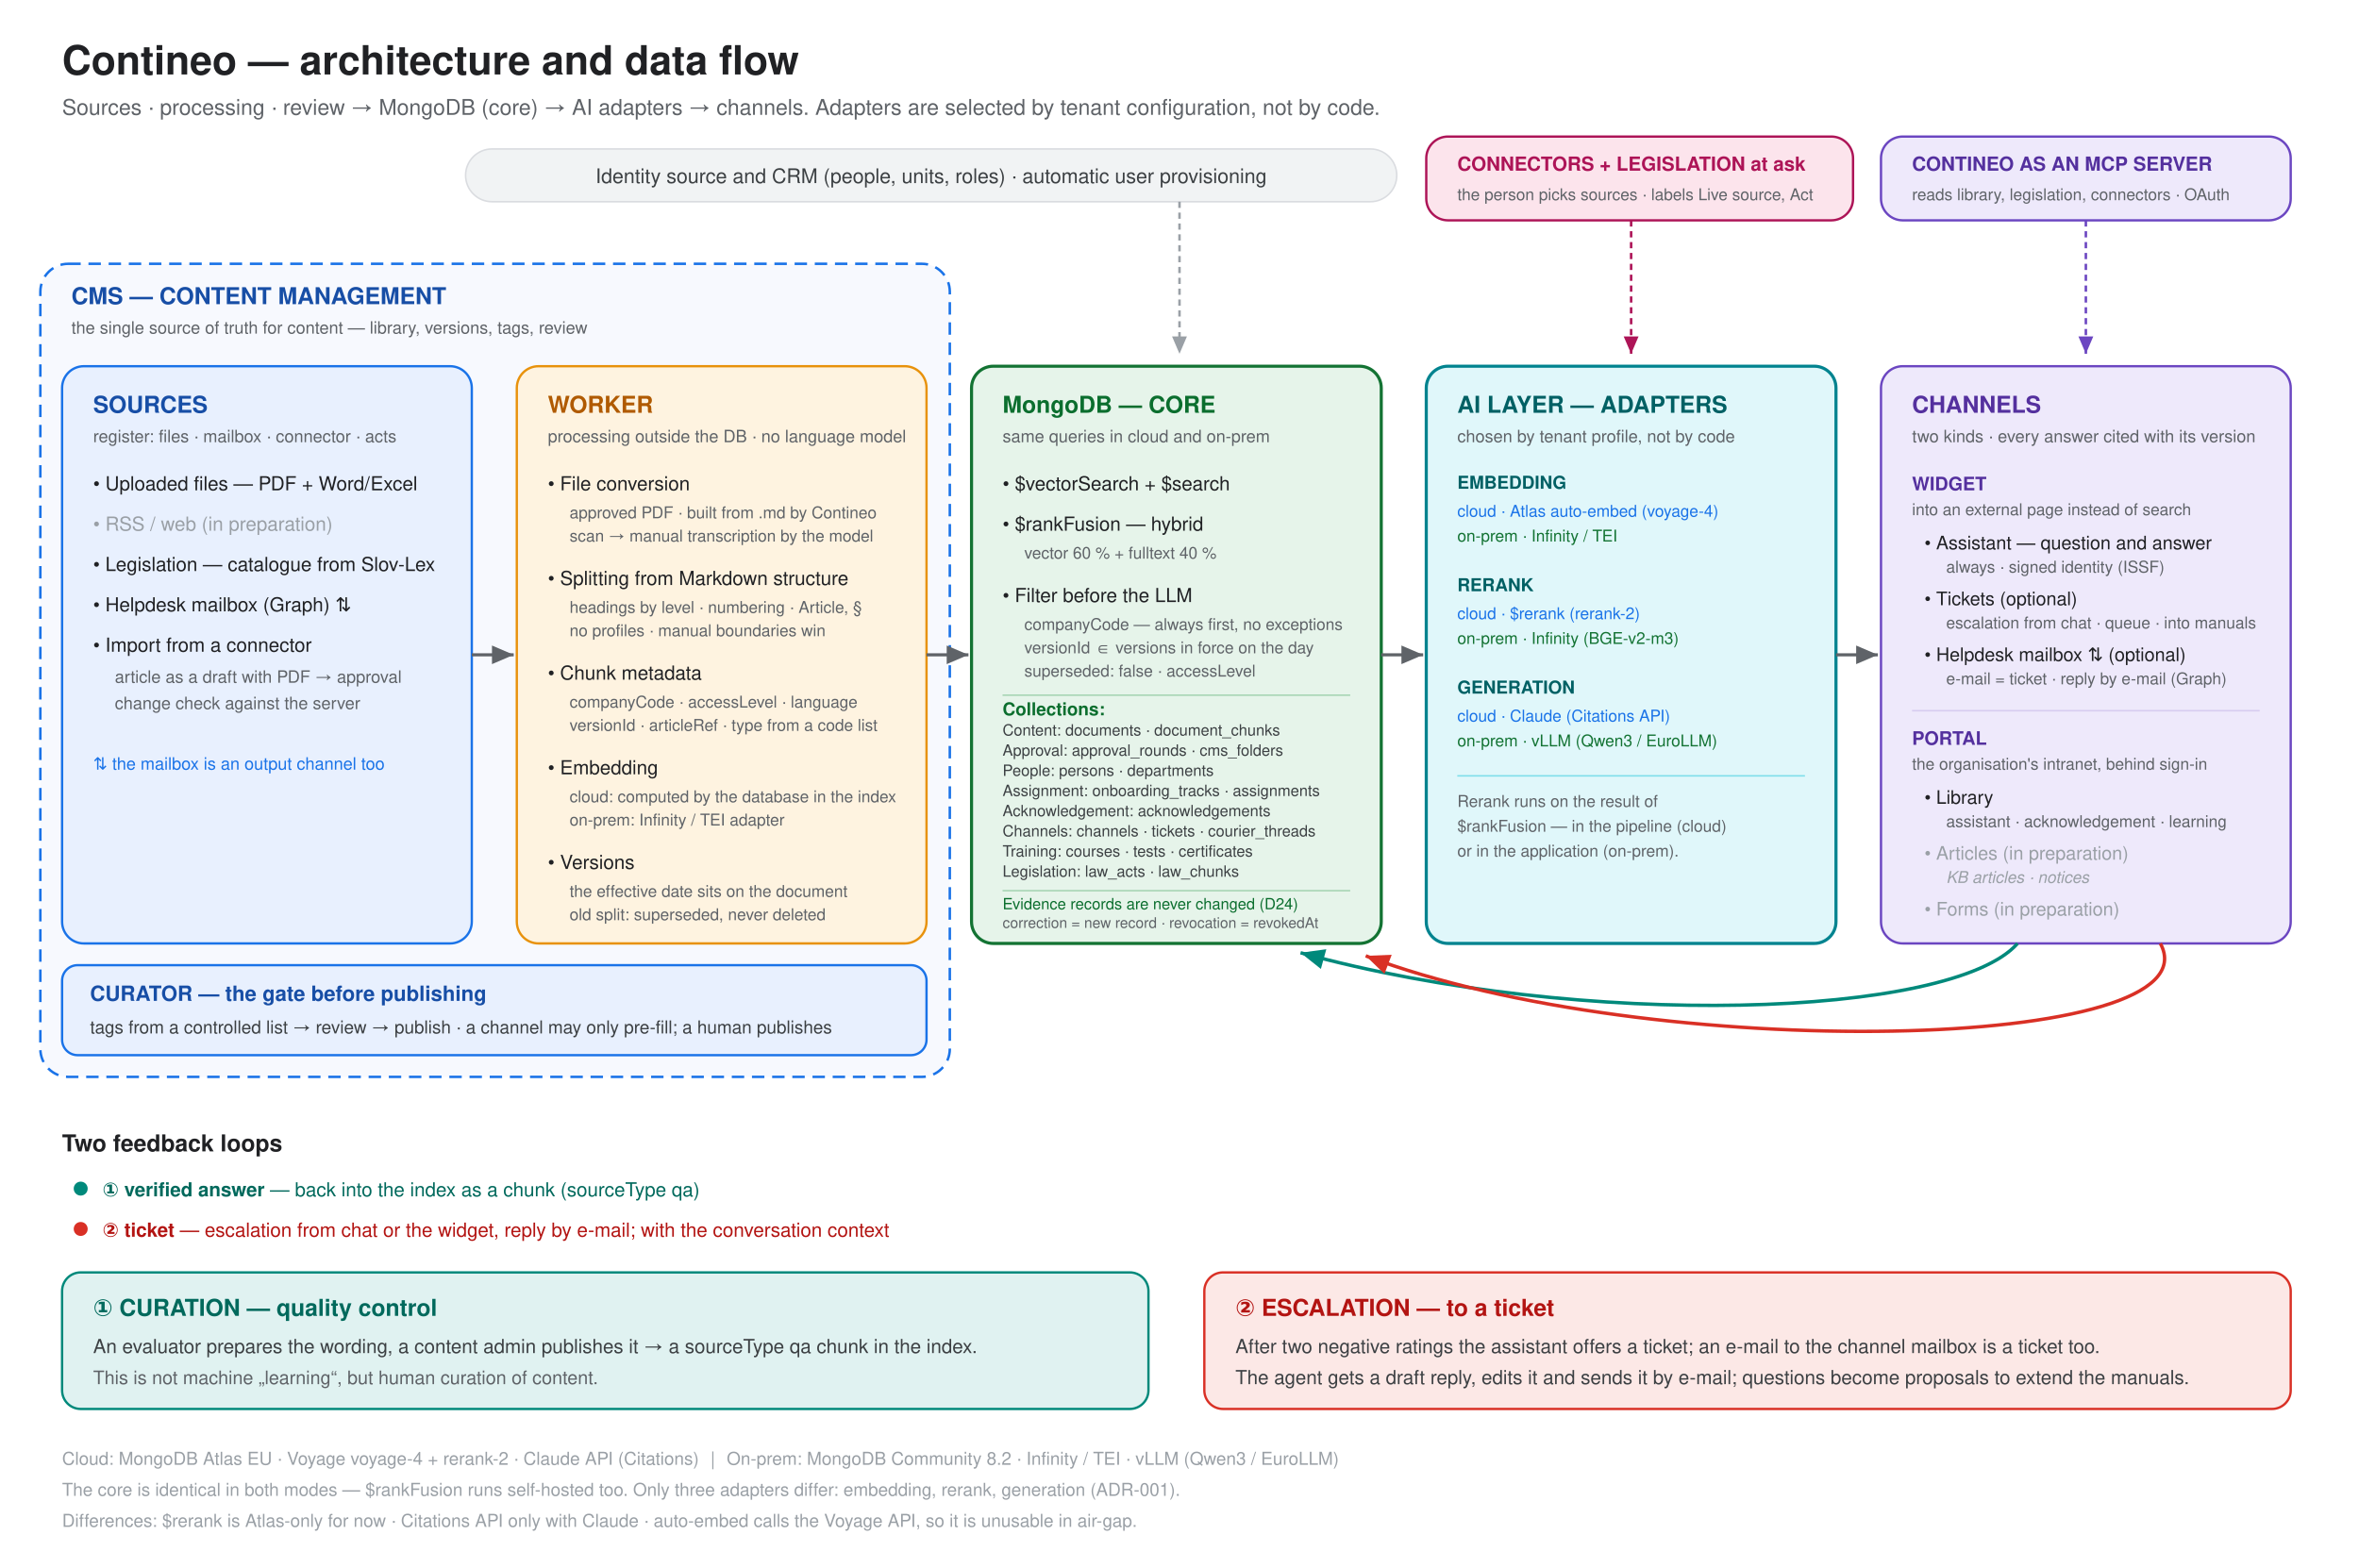
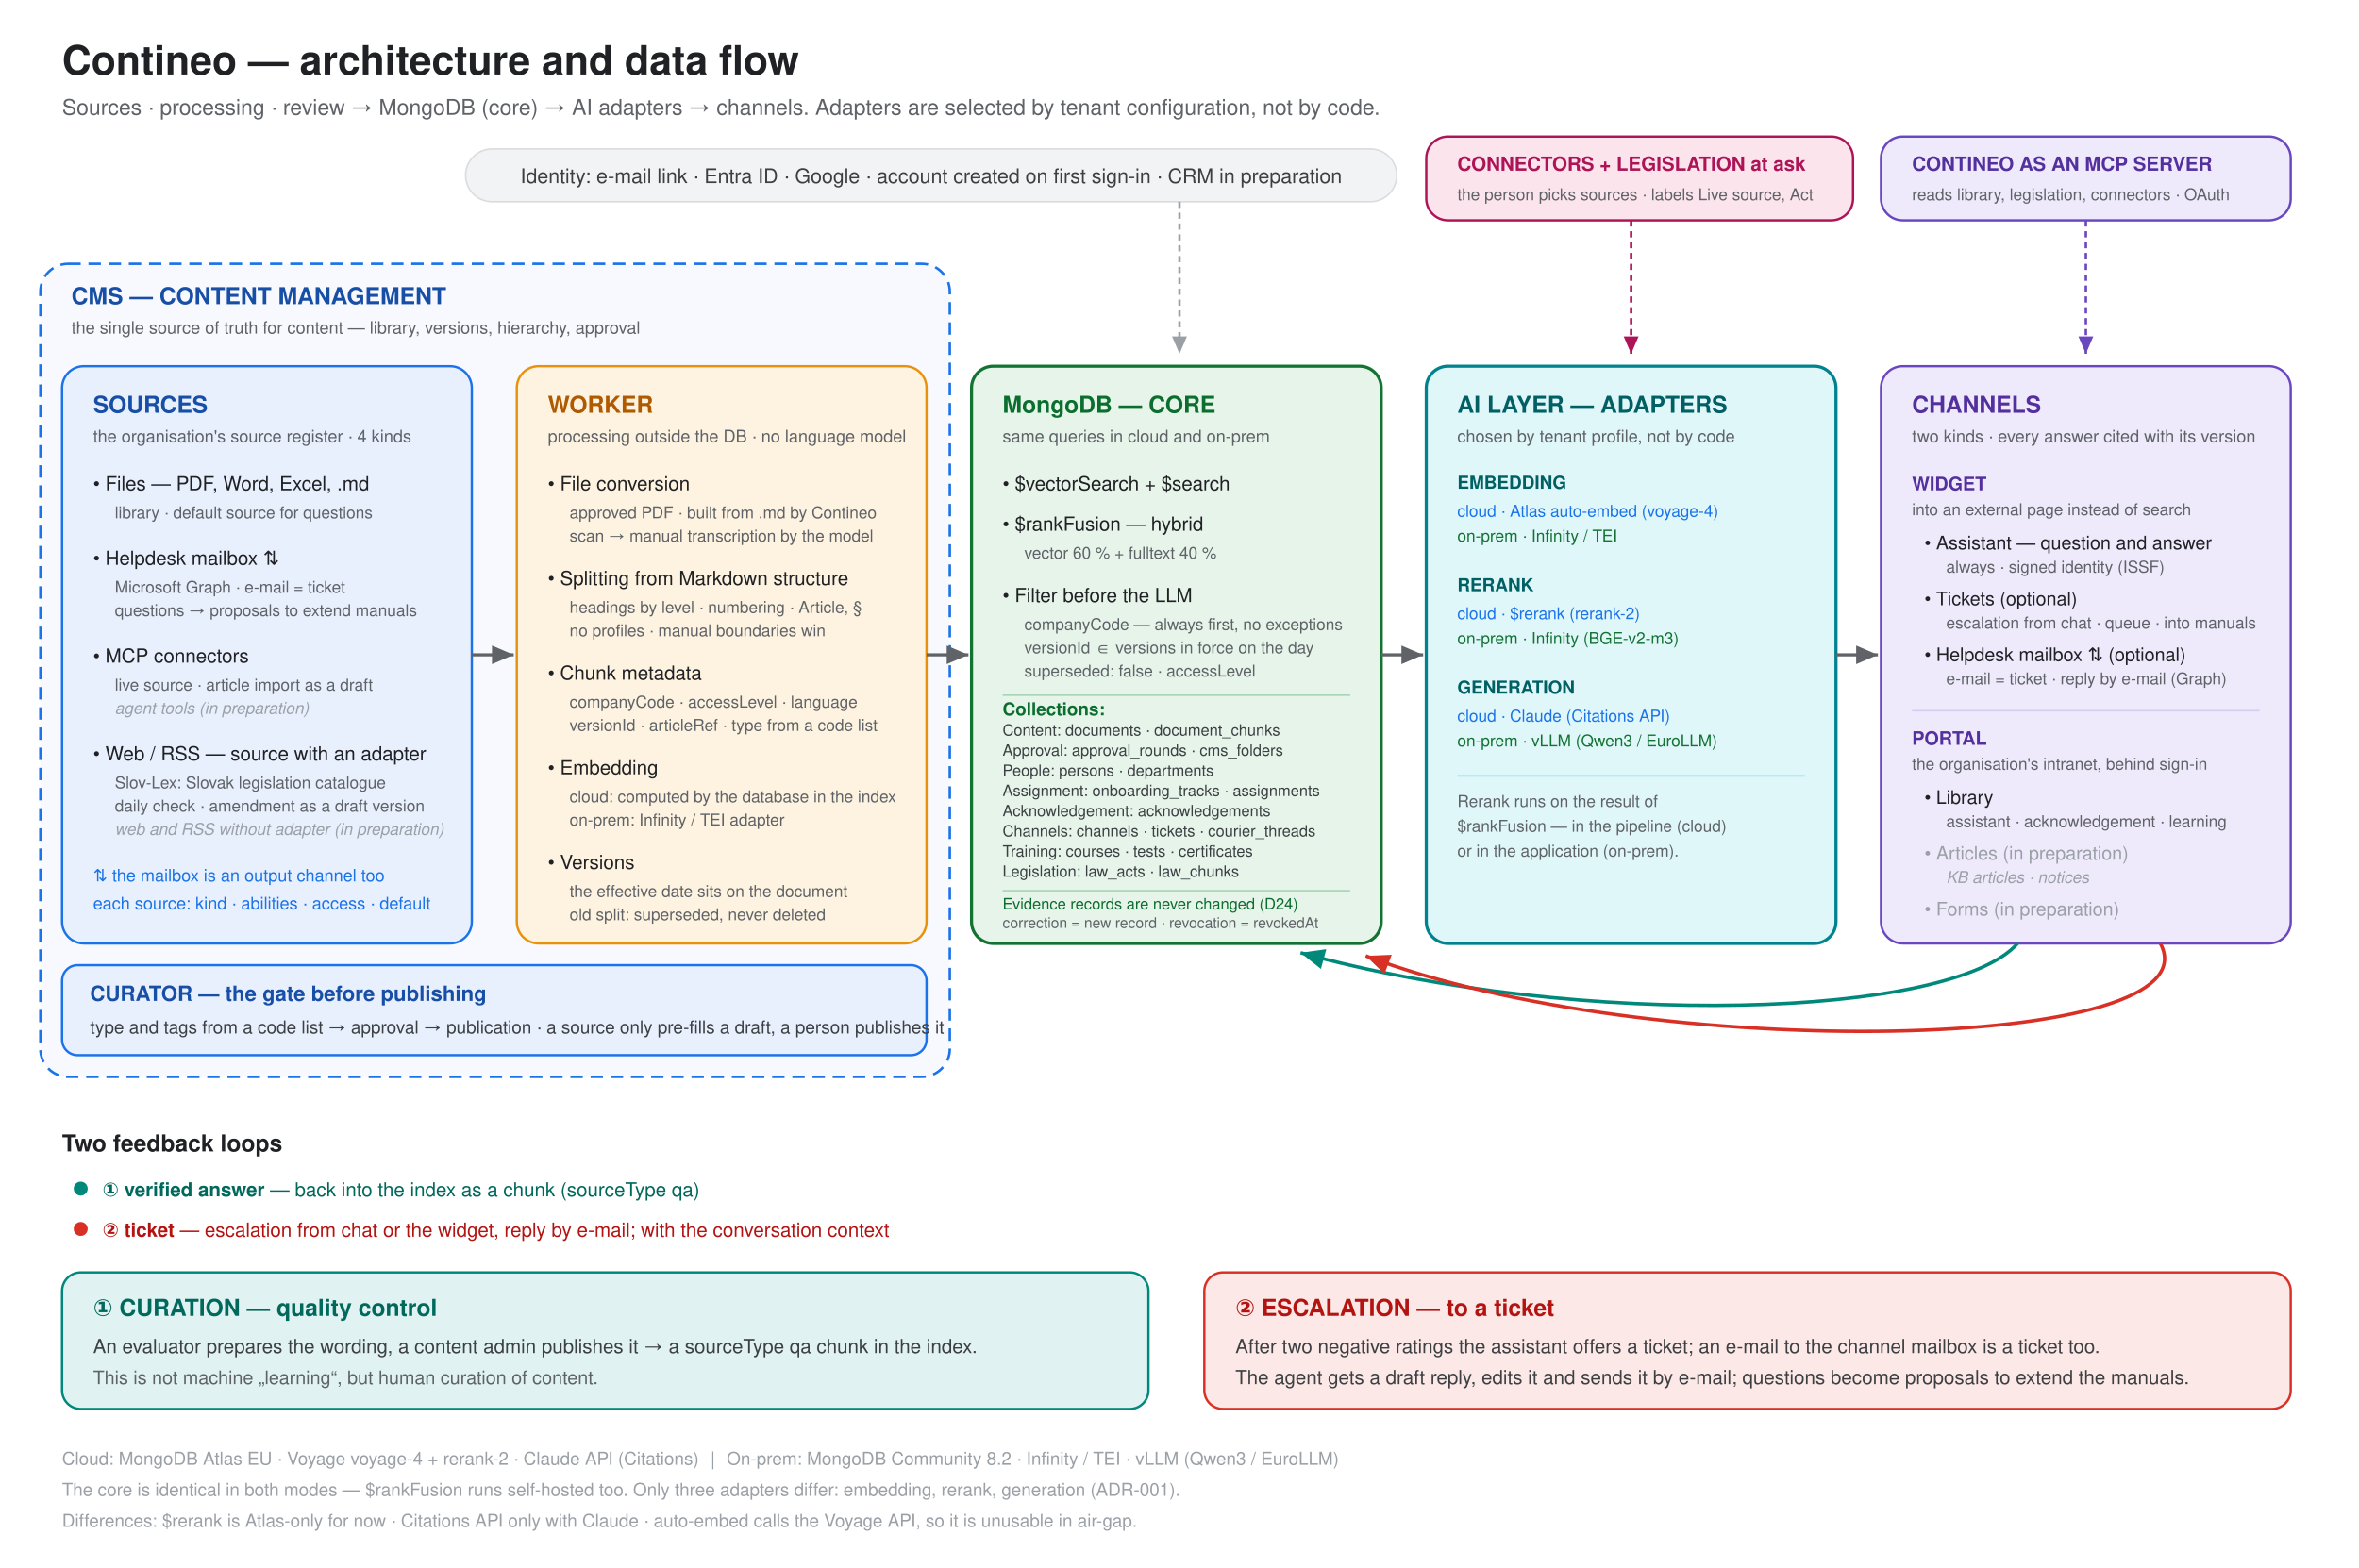
<svg xmlns="http://www.w3.org/2000/svg" viewBox="0 0 1520 1010" font-family="Helvetica Neue, Helvetica, Arial, sans-serif">
  <defs>
    <marker id="arrow" markerWidth="10" markerHeight="10" refX="7" refY="3" orient="auto" markerUnits="strokeWidth">
      <path d="M0,0 L7,3 L0,6 Z" fill="#5f6368" />
    </marker>
    <marker id="arrowTeal" markerWidth="10" markerHeight="10" refX="7" refY="3" orient="auto" markerUnits="strokeWidth">
      <path d="M0,0 L7,3 L0,6 Z" fill="#00897B" />
    </marker>
    <marker id="arrowRed" markerWidth="10" markerHeight="10" refX="7" refY="3" orient="auto" markerUnits="strokeWidth">
      <path d="M0,0 L7,3 L0,6 Z" fill="#D93025" />
    </marker>
    <marker id="arrowGray" markerWidth="10" markerHeight="10" refX="7" refY="3" orient="auto" markerUnits="strokeWidth">
      <path d="M0,0 L7,3 L0,6 Z" fill="#9aa0a6" />
    </marker>
    <marker id="arrowPink" markerWidth="10" markerHeight="10" refX="7" refY="3" orient="auto" markerUnits="strokeWidth">
      <path d="M0,0 L7,3 L0,6 Z" fill="#AD1457" />
    </marker>
    <marker id="arrowVio" markerWidth="10" markerHeight="10" refX="7" refY="3" orient="auto" markerUnits="strokeWidth">
      <path d="M0,0 L7,3 L0,6 Z" fill="#6B46C1" />
    </marker>
  </defs>
  <text x="40" y="48" font-size="26" font-weight="700" fill="#202124">Contineo — architecture and data flow</text>
  <text x="40" y="74" font-size="14" fill="#5f6368">Sources · processing · review → MongoDB (core) → AI adapters → channels. Adapters are selected by tenant configuration, not by code.</text>
  <rect x="300" y="96" width="600" height="34" rx="17" fill="#F1F3F4" stroke="#dadce0" />
-   <text x="600" y="118" font-size="13" fill="#3c4043" text-anchor="middle">Identity source and CRM (people, units, roles) · automatic user provisioning</text>
+   <text x="600" y="118" font-size="13" fill="#3c4043" text-anchor="middle" textLength="536" lengthAdjust="spacingAndGlyphs">Identity: e-mail link · Entra ID · Google · account created on first sign-in · CRM in preparation</text>
  <path d="M760,130 L760,228" stroke="#9aa0a6" stroke-width="1.6" stroke-dasharray="4 3" marker-end="url(#arrowGray)" />
  <rect x="919" y="88" width="275" height="54" rx="14" fill="#FCE4EC" stroke="#AD1457" stroke-width="1.5" />
  <rect x="1212" y="88" width="264" height="54" rx="14" fill="#EEE9FB" stroke="#6B46C1" stroke-width="1.5" />
  <text x="1232" y="110" font-size="12.5" font-weight="700" fill="#54309E" textLength="194" lengthAdjust="spacingAndGlyphs">CONTINEO AS AN MCP SERVER</text>
  <text x="1232" y="129" font-size="10.5" fill="#5f6368" textLength="207" lengthAdjust="spacingAndGlyphs">reads library, legislation, connectors · OAuth</text>
  <path d="M1344,142 L1344,228" stroke="#6B46C1" stroke-width="1.6" stroke-dasharray="4 3" marker-end="url(#arrowVio)" />
  <text x="939" y="110" font-size="12.5" font-weight="700" fill="#AD1457" textLength="225" lengthAdjust="spacingAndGlyphs">CONNECTORS + LEGISLATION at ask</text>
  <text x="939" y="129" font-size="10.5" fill="#5f6368" textLength="232" lengthAdjust="spacingAndGlyphs">the person picks sources · labels Live source, Act</text>
  <path d="M1051,142 L1051,228" stroke="#AD1457" stroke-width="1.6" stroke-dasharray="4 3" marker-end="url(#arrowPink)" />
  <rect x="26" y="170" width="586" height="524" rx="18" fill="#F7F9FE" stroke="#1A73E8" stroke-width="1.6" stroke-dasharray="8 5" />
  <text x="46" y="196" font-size="15" font-weight="700" fill="#174EA6" textLength="245" lengthAdjust="spacingAndGlyphs">CMS — CONTENT MANAGEMENT</text>
-   <text x="46" y="215" font-size="11" fill="#5f6368" textLength="337" lengthAdjust="spacingAndGlyphs">the single source of truth for content — library, versions, tags, review</text>
+   <text x="46" y="215" font-size="11" fill="#5f6368" textLength="371" lengthAdjust="spacingAndGlyphs">the single source of truth for content — library, versions, hierarchy, approval</text>
  <rect x="40" y="236" width="264" height="372" rx="14" fill="#E8F0FE" stroke="#1A73E8" stroke-width="1.5" />
-   <text x="60" y="266" font-size="15" font-weight="700" fill="#174EA6" textLength="74" lengthAdjust="spacingAndGlyphs">SOURCES</text>
-   <text x="60" y="285" font-size="11" fill="#5f6368" textLength="199" lengthAdjust="spacingAndGlyphs">register: files · mailbox · connector · acts</text>
+   <text x="60" y="266" font-size="15" font-weight="700" fill="#174EA6">SOURCES</text>
+   <text x="60" y="285" font-size="11" fill="#5f6368" textLength="208" lengthAdjust="spacingAndGlyphs">the organisation's source register · 4 kinds</text>
  <g font-size="12.5" fill="#202124">
-     <text x="60" y="316" textLength="210" lengthAdjust="spacingAndGlyphs">• Uploaded files — PDF + Word/Excel</text>
-     <text x="60" y="342" fill="#9aa0a6" textLength="154" lengthAdjust="spacingAndGlyphs">• RSS / web (in preparation)</text>
-     <text x="60" y="368" textLength="224" lengthAdjust="spacingAndGlyphs">• Legislation — catalogue from Slov-Lex</text>
-     <text x="60" y="394" textLength="169" lengthAdjust="spacingAndGlyphs">• Helpdesk mailbox (Graph) ⇅</text>
-     <text x="60" y="420" textLength="144" lengthAdjust="spacingAndGlyphs">• Import from a connector</text>
-     <text x="74" y="440" font-size="11" fill="#5f6368" textLength="186" lengthAdjust="spacingAndGlyphs">article as a draft with PDF → approval</text>
-     <text x="74" y="457" font-size="11" fill="#5f6368" textLength="159" lengthAdjust="spacingAndGlyphs">change check against the server</text>
+     <text x="60" y="316" textLength="177" lengthAdjust="spacingAndGlyphs">• Files — PDF, Word, Excel, .md</text>
+     <text x="74" y="334" font-size="10.5" fill="#5f6368" textLength="168" lengthAdjust="spacingAndGlyphs">library · default source for questions</text>
+     <text x="60" y="364" textLength="124" lengthAdjust="spacingAndGlyphs">• Helpdesk mailbox ⇅</text>
+     <text x="74" y="382" font-size="10.5" fill="#5f6368" textLength="152" lengthAdjust="spacingAndGlyphs">Microsoft Graph · e-mail = ticket</text>
+     <text x="74" y="397" font-size="10.5" fill="#5f6368" textLength="198" lengthAdjust="spacingAndGlyphs">questions → proposals to extend manuals</text>
+     <text x="60" y="427" textLength="102" lengthAdjust="spacingAndGlyphs">• MCP connectors</text>
+     <text x="74" y="445" font-size="10.5" fill="#5f6368" textLength="168" lengthAdjust="spacingAndGlyphs">live source · article import as a draft</text>
+     <text x="74" y="460" font-size="10.5" fill="#9aa0a6" font-style="italic" textLength="125" lengthAdjust="spacingAndGlyphs">agent tools (in preparation)</text>
+     <text x="60" y="490" textLength="216" lengthAdjust="spacingAndGlyphs">• Web / RSS — source with an adapter</text>
+     <text x="74" y="508" font-size="10.5" fill="#5f6368" textLength="178" lengthAdjust="spacingAndGlyphs">Slov-Lex: Slovak legislation catalogue</text>
+     <text x="74" y="523" font-size="10.5" fill="#5f6368" textLength="202" lengthAdjust="spacingAndGlyphs">daily check · amendment as a draft version</text>
+     <text x="74" y="538" font-size="10.5" fill="#9aa0a6" font-style="italic" textLength="213" lengthAdjust="spacingAndGlyphs">web and RSS without adapter (in preparation)</text>
  </g>
-   <text x="60" y="496" font-size="11" fill="#1A73E8" textLength="193" lengthAdjust="spacingAndGlyphs">⇅ the mailbox is an output channel too</text>
+   <text x="60" y="568" font-size="11" fill="#1A73E8" textLength="193" lengthAdjust="spacingAndGlyphs">⇅ the mailbox is an output channel too</text>
+   <text x="60" y="586" font-size="11" fill="#1A73E8" textLength="220" lengthAdjust="spacingAndGlyphs">each source: kind · abilities · access · default</text>
  <rect x="333" y="236" width="264" height="372" rx="14" fill="#FEF3E0" stroke="#E8920C" stroke-width="1.5" />
  <text x="353" y="266" font-size="15" font-weight="700" fill="#B05A00" textLength="68" lengthAdjust="spacingAndGlyphs">WORKER</text>
  <text x="353" y="285" font-size="11" fill="#5f6368" textLength="230" lengthAdjust="spacingAndGlyphs">processing outside the DB · no language model</text>
  <g font-size="12.5" fill="#202124">
    <text x="353" y="316" textLength="92" lengthAdjust="spacingAndGlyphs">• File conversion</text>
    <text x="367" y="334" font-size="10.5" fill="#5f6368" textLength="202" lengthAdjust="spacingAndGlyphs">approved PDF · built from .md by Contineo</text>
    <text x="367" y="349" font-size="10.5" fill="#5f6368" textLength="199" lengthAdjust="spacingAndGlyphs">scan → manual transcription by the model</text>
    <text x="353" y="377" textLength="198" lengthAdjust="spacingAndGlyphs">• Splitting from Markdown structure</text>
    <text x="367" y="395" font-size="10.5" fill="#5f6368" textLength="190" lengthAdjust="spacingAndGlyphs">headings by level · numbering · Article, §</text>
    <text x="367" y="410" font-size="10.5" fill="#5f6368" textLength="166" lengthAdjust="spacingAndGlyphs">no profiles · manual boundaries win</text>
    <text x="353" y="438" textLength="100" lengthAdjust="spacingAndGlyphs">• Chunk metadata</text>
    <text x="367" y="456" font-size="10.5" fill="#5f6368" textLength="187" lengthAdjust="spacingAndGlyphs">companyCode · accessLevel · language</text>
    <text x="367" y="471" font-size="10.5" fill="#5f6368" textLength="201" lengthAdjust="spacingAndGlyphs">versionId · articleRef · type from a code list</text>
    <text x="353" y="499" textLength="72" lengthAdjust="spacingAndGlyphs">• Embedding</text>
    <text x="367" y="517" font-size="10.5" fill="#5f6368" textLength="216" lengthAdjust="spacingAndGlyphs">cloud: computed by the database in the index</text>
    <text x="367" y="532" font-size="10.5" fill="#5f6368" textLength="140" lengthAdjust="spacingAndGlyphs">on-prem: Infinity / TEI adapter</text>
    <text x="353" y="560" textLength="55" lengthAdjust="spacingAndGlyphs">• Versions</text>
    <text x="367" y="578" font-size="10.5" fill="#5f6368" textLength="183" lengthAdjust="spacingAndGlyphs">the effective date sits on the document</text>
    <text x="367" y="593" font-size="10.5" fill="#5f6368" textLength="168" lengthAdjust="spacingAndGlyphs">old split: superseded, never deleted</text>
  </g>
  <rect x="40" y="622" width="557" height="58" rx="10" fill="#E8F0FE" stroke="#1A73E8" stroke-width="1.5" />
  <text x="58" y="645" font-size="13.5" font-weight="700" fill="#174EA6" textLength="255" lengthAdjust="spacingAndGlyphs">CURATOR — the gate before publishing</text>
-   <text x="58" y="666" font-size="11.5" fill="#3c4043" textLength="484" lengthAdjust="spacingAndGlyphs">tags from a controlled list → review → publish · a channel may only pre-fill; a human publishes</text>
+   <text x="58" y="666" font-size="11.5" fill="#3c4043" textLength="520" lengthAdjust="spacingAndGlyphs">type and tags from a code list → approval → publication · a source only pre-fills a draft, a person publishes it</text>
  <rect x="626" y="236" width="264" height="372" rx="14" fill="#E6F4EA" stroke="#137333" stroke-width="2" />
  <text x="646" y="266" font-size="15" font-weight="700" fill="#0B6E2E" textLength="138" lengthAdjust="spacingAndGlyphs">MongoDB — CORE</text>
  <text x="646" y="285" font-size="11" fill="#5f6368" textLength="174" lengthAdjust="spacingAndGlyphs">same queries in cloud and on-prem</text>
  <g font-size="12.5" fill="#202124">
    <text x="646" y="316" textLength="148" lengthAdjust="spacingAndGlyphs">• $vectorSearch + $search</text>
    <text x="646" y="342" textLength="131" lengthAdjust="spacingAndGlyphs">• $rankFusion — hybrid</text>
    <text x="660" y="360" font-size="10.5" fill="#5f6368" textLength="129" lengthAdjust="spacingAndGlyphs">vector 60 % + fulltext 40 %</text>
    <text x="646" y="388" textLength="124" lengthAdjust="spacingAndGlyphs">• Filter before the LLM</text>
    <text x="660" y="406" font-size="10.5" fill="#5f6368" textLength="210" lengthAdjust="spacingAndGlyphs">companyCode — always first, no exceptions</text>
    <text x="660" y="421" font-size="10.5" fill="#5f6368" textLength="184" lengthAdjust="spacingAndGlyphs">versionId ∈ versions in force on the day</text>
    <text x="660" y="436" font-size="10.5" fill="#5f6368" textLength="150" lengthAdjust="spacingAndGlyphs">superseded: false · accessLevel</text>
  </g>
  <line x1="646" y1="448" x2="870" y2="448" stroke="#A8D5B5" stroke-width="1" />
  <text x="646" y="461" font-size="11.5" fill="#0B6E2E" font-weight="600" textLength="65" lengthAdjust="spacingAndGlyphs">Collections:</text>
  <text x="646" y="474" font-size="10" fill="#3c4043" textLength="182" lengthAdjust="spacingAndGlyphs">Content: documents · document_chunks</text>
  <text x="646" y="487" font-size="10" fill="#3c4043" textLength="183" lengthAdjust="spacingAndGlyphs">Approval: approval_rounds · cms_folders</text>
  <text x="646" y="500" font-size="10" fill="#3c4043" textLength="138" lengthAdjust="spacingAndGlyphs">People: persons · departments</text>
  <text x="646" y="513" font-size="10" fill="#3c4043" textLength="206" lengthAdjust="spacingAndGlyphs">Assignment: onboarding_tracks · assignments</text>
  <text x="646" y="526" font-size="10" fill="#3c4043" textLength="176" lengthAdjust="spacingAndGlyphs">Acknowledgement: acknowledgements</text>
  <text x="646" y="539" font-size="10" fill="#3c4043" textLength="203" lengthAdjust="spacingAndGlyphs">Channels: channels · tickets · courier_threads</text>
  <text x="646" y="552" font-size="10" fill="#3c4043" textLength="163" lengthAdjust="spacingAndGlyphs">Training: courses · tests · certificates</text>
  <text x="646" y="565" font-size="10" fill="#3c4043" textLength="154" lengthAdjust="spacingAndGlyphs">Legislation: law_acts · law_chunks</text>
  <line x1="646" y1="574" x2="870" y2="574" stroke="#A8D5B5" stroke-width="1" />
  <text x="646" y="586" font-size="10" fill="#0B6E2E" textLength="189" lengthAdjust="spacingAndGlyphs">Evidence records are never changed (D24)</text>
  <text x="646" y="598" font-size="9.5" fill="#5f6368" textLength="208" lengthAdjust="spacingAndGlyphs">correction = new record · revocation = revokedAt</text>
  <rect x="919" y="236" width="264" height="372" rx="14" fill="#E0F7FA" stroke="#00838F" stroke-width="2" />
  <text x="939" y="266" font-size="15" font-weight="700" fill="#006064" textLength="172" lengthAdjust="spacingAndGlyphs">AI LAYER — ADAPTERS</text>
  <text x="939" y="285" font-size="11" fill="#5f6368" textLength="183" lengthAdjust="spacingAndGlyphs">chosen by tenant profile, not by code</text>
  <text x="939" y="315" font-size="11.5" font-weight="700" fill="#006064" textLength="71" lengthAdjust="spacingAndGlyphs">EMBEDDING</text>
  <text x="939" y="333" font-size="10.5" fill="#1A73E8" textLength="171" lengthAdjust="spacingAndGlyphs">cloud · Atlas auto-embed (voyage-4)</text>
  <text x="939" y="349" font-size="10.5" fill="#137333" textLength="104" lengthAdjust="spacingAndGlyphs">on-prem · Infinity / TEI</text>
  <text x="939" y="381" font-size="11.5" font-weight="700" fill="#006064" textLength="49" lengthAdjust="spacingAndGlyphs">RERANK</text>
  <text x="939" y="399" font-size="10.5" fill="#1A73E8" textLength="118" lengthAdjust="spacingAndGlyphs">cloud · $rerank (rerank-2)</text>
  <text x="939" y="415" font-size="10.5" fill="#137333" textLength="144" lengthAdjust="spacingAndGlyphs">on-prem · Infinity (BGE-v2-m3)</text>
  <text x="939" y="447" font-size="11.5" font-weight="700" fill="#006064" textLength="75" lengthAdjust="spacingAndGlyphs">GENERATION</text>
  <text x="939" y="465" font-size="10.5" fill="#1A73E8" textLength="137" lengthAdjust="spacingAndGlyphs">cloud · Claude (Citations API)</text>
  <text x="939" y="481" font-size="10.5" fill="#137333" textLength="168" lengthAdjust="spacingAndGlyphs">on-prem · vLLM (Qwen3 / EuroLLM)</text>
  <line x1="939" y1="500" x2="1163" y2="500" stroke="#80DEEA" stroke-width="1" />
  <text x="939" y="520" font-size="10.5" fill="#5f6368" textLength="130" lengthAdjust="spacingAndGlyphs">Rerank runs on the result of</text>
  <text x="939" y="536" font-size="10.5" fill="#5f6368" textLength="174" lengthAdjust="spacingAndGlyphs">$rankFusion — in the pipeline (cloud)</text>
  <text x="939" y="552" font-size="10.5" fill="#5f6368" textLength="144" lengthAdjust="spacingAndGlyphs">or in the application (on-prem).</text>
  <rect x="1212" y="236" width="264" height="372" rx="14" fill="#EEE9FB" stroke="#6B46C1" stroke-width="1.5" />
  <text x="1232" y="266" font-size="15" font-weight="700" fill="#54309E" textLength="83" lengthAdjust="spacingAndGlyphs">CHANNELS</text>
  <text x="1232" y="285" font-size="11" fill="#5f6368" textLength="225" lengthAdjust="spacingAndGlyphs">two kinds · every answer cited with its version</text>
  <text x="1232" y="316" font-size="12" font-weight="700" fill="#54309E" textLength="48" lengthAdjust="spacingAndGlyphs">WIDGET</text>
  <text x="1232" y="332" font-size="10.5" fill="#5f6368" textLength="182" lengthAdjust="spacingAndGlyphs">into an external page instead of search</text>
  <text x="1240" y="354" font-size="12" fill="#202124" textLength="187" lengthAdjust="spacingAndGlyphs">• Assistant — question and answer</text>
  <text x="1254" y="369" font-size="10.5" fill="#5f6368" textLength="140" lengthAdjust="spacingAndGlyphs">always · signed identity (ISSF)</text>
  <text x="1240" y="390" font-size="12" fill="#202124" textLength="99" lengthAdjust="spacingAndGlyphs">• Tickets (optional)</text>
  <text x="1254" y="405" font-size="10.5" fill="#5f6368" textLength="202" lengthAdjust="spacingAndGlyphs">escalation from chat · queue · into manuals</text>
  <text x="1240" y="426" font-size="12" fill="#202124" textLength="172" lengthAdjust="spacingAndGlyphs">• Helpdesk mailbox ⇅ (optional)</text>
  <text x="1254" y="441" font-size="10.5" fill="#5f6368" textLength="182" lengthAdjust="spacingAndGlyphs">e-mail = ticket · reply by e-mail (Graph)</text>
  <line x1="1232" y1="458" x2="1456" y2="458" stroke="#D7CCF0" stroke-width="1" />
  <text x="1232" y="480" font-size="12" font-weight="700" fill="#54309E" textLength="47" lengthAdjust="spacingAndGlyphs">PORTAL</text>
  <text x="1232" y="496" font-size="10.5" fill="#5f6368" textLength="194" lengthAdjust="spacingAndGlyphs">the organisation's intranet, behind sign-in</text>
  <text x="1240" y="518" font-size="12" fill="#202124" textLength="44" lengthAdjust="spacingAndGlyphs">• Library</text>
  <text x="1254" y="533" font-size="10.5" fill="#5f6368" textLength="183" lengthAdjust="spacingAndGlyphs">assistant · acknowledgement · learning</text>
  <text x="1240" y="554" font-size="12" fill="#9aa0a6" textLength="131" lengthAdjust="spacingAndGlyphs">• Articles (in preparation)</text>
  <text x="1254" y="569" font-size="10.5" fill="#9aa0a6" font-style="italic" textLength="93" lengthAdjust="spacingAndGlyphs">KB articles · notices</text>
  <text x="1240" y="590" font-size="12" fill="#9aa0a6" textLength="125" lengthAdjust="spacingAndGlyphs">• Forms (in preparation)</text>
  <path d="M304,422 L331,422" stroke="#5f6368" stroke-width="2" marker-end="url(#arrow)" />
  <path d="M597,422 L624,422" stroke="#5f6368" stroke-width="2" marker-end="url(#arrow)" />
  <path d="M890,422 L917,422" stroke="#5f6368" stroke-width="2" marker-end="url(#arrow)" />
  <path d="M1183,422 L1210,422" stroke="#5f6368" stroke-width="2" marker-end="url(#arrow)" />
  <path d="M1300,608 C1258,656 1020,664 838,614" fill="none" stroke="#00897B" stroke-width="2.2" marker-end="url(#arrowTeal)" />
  <path d="M1392,608 C1430,678 1064,686 880,616" fill="none" stroke="#D93025" stroke-width="2.2" marker-end="url(#arrowRed)" />
  <text x="40" y="742" font-size="15" font-weight="700" fill="#202124">Two feedback loops</text>
  <circle cx="52" cy="766" r="4.5" fill="#00897B" />
  <text x="66" y="771" font-size="12.5" fill="#00695C">
    <tspan font-weight="700">① verified answer</tspan> — back into the index as a chunk (sourceType qa)</text>
  <circle cx="52" cy="792" r="4.5" fill="#D93025" />
  <text x="66" y="797" font-size="12.5" fill="#B31412">
    <tspan font-weight="700">② ticket</tspan> — escalation from chat or the widget, reply by e-mail; with the conversation context</text>
  <rect x="40" y="820" width="700" height="88" rx="12" fill="#E0F2F1" stroke="#00897B" stroke-width="1.5" />
  <text x="60" y="848" font-size="15" font-weight="700" fill="#00695C" textLength="223" lengthAdjust="spacingAndGlyphs">① CURATION — quality control</text>
  <text x="60" y="872" font-size="12.5" fill="#3c4043" textLength="577" lengthAdjust="spacingAndGlyphs">An evaluator prepares the wording, a content admin publishes it → a sourceType qa chunk in the index.</text>
  <text x="60" y="892" font-size="12" fill="#5f6368" textLength="332" lengthAdjust="spacingAndGlyphs">This is not machine „learning“, but human curation of content.</text>
  <rect x="776" y="820" width="700" height="88" rx="12" fill="#FCE8E6" stroke="#D93025" stroke-width="1.5" />
  <text x="796" y="848" font-size="15" font-weight="700" fill="#B31412" textLength="209" lengthAdjust="spacingAndGlyphs">② ESCALATION — to a ticket</text>
  <text x="796" y="872" font-size="12.5" fill="#3c4043" textLength="567" lengthAdjust="spacingAndGlyphs">After two negative ratings the assistant offers a ticket; an e-mail to the channel mailbox is a ticket too.</text>
  <text x="796" y="892" font-size="12.5" fill="#3c4043" textLength="624" lengthAdjust="spacingAndGlyphs">The agent gets a draft reply, edits it and sends it by e-mail; questions become proposals to extend the manuals.</text>
  <text x="40" y="944" font-size="11.5" fill="#9aa0a6">Cloud: MongoDB Atlas EU · Voyage voyage-4 + rerank-2 · Claude API (Citations)  │  On-prem: MongoDB Community 8.2 · Infinity / TEI · vLLM (Qwen3 / EuroLLM)</text>
  <text x="40" y="964" font-size="11.5" fill="#9aa0a6">The core is identical in both modes — $rankFusion runs self-hosted too. Only three adapters differ: embedding, rerank, generation (ADR-001).</text>
  <text x="40" y="984" font-size="11.5" fill="#9aa0a6">Differences: $rerank is Atlas-only for now · Citations API only with Claude · auto-embed calls the Voyage API, so it is unusable in air-gap.</text>
</svg>
